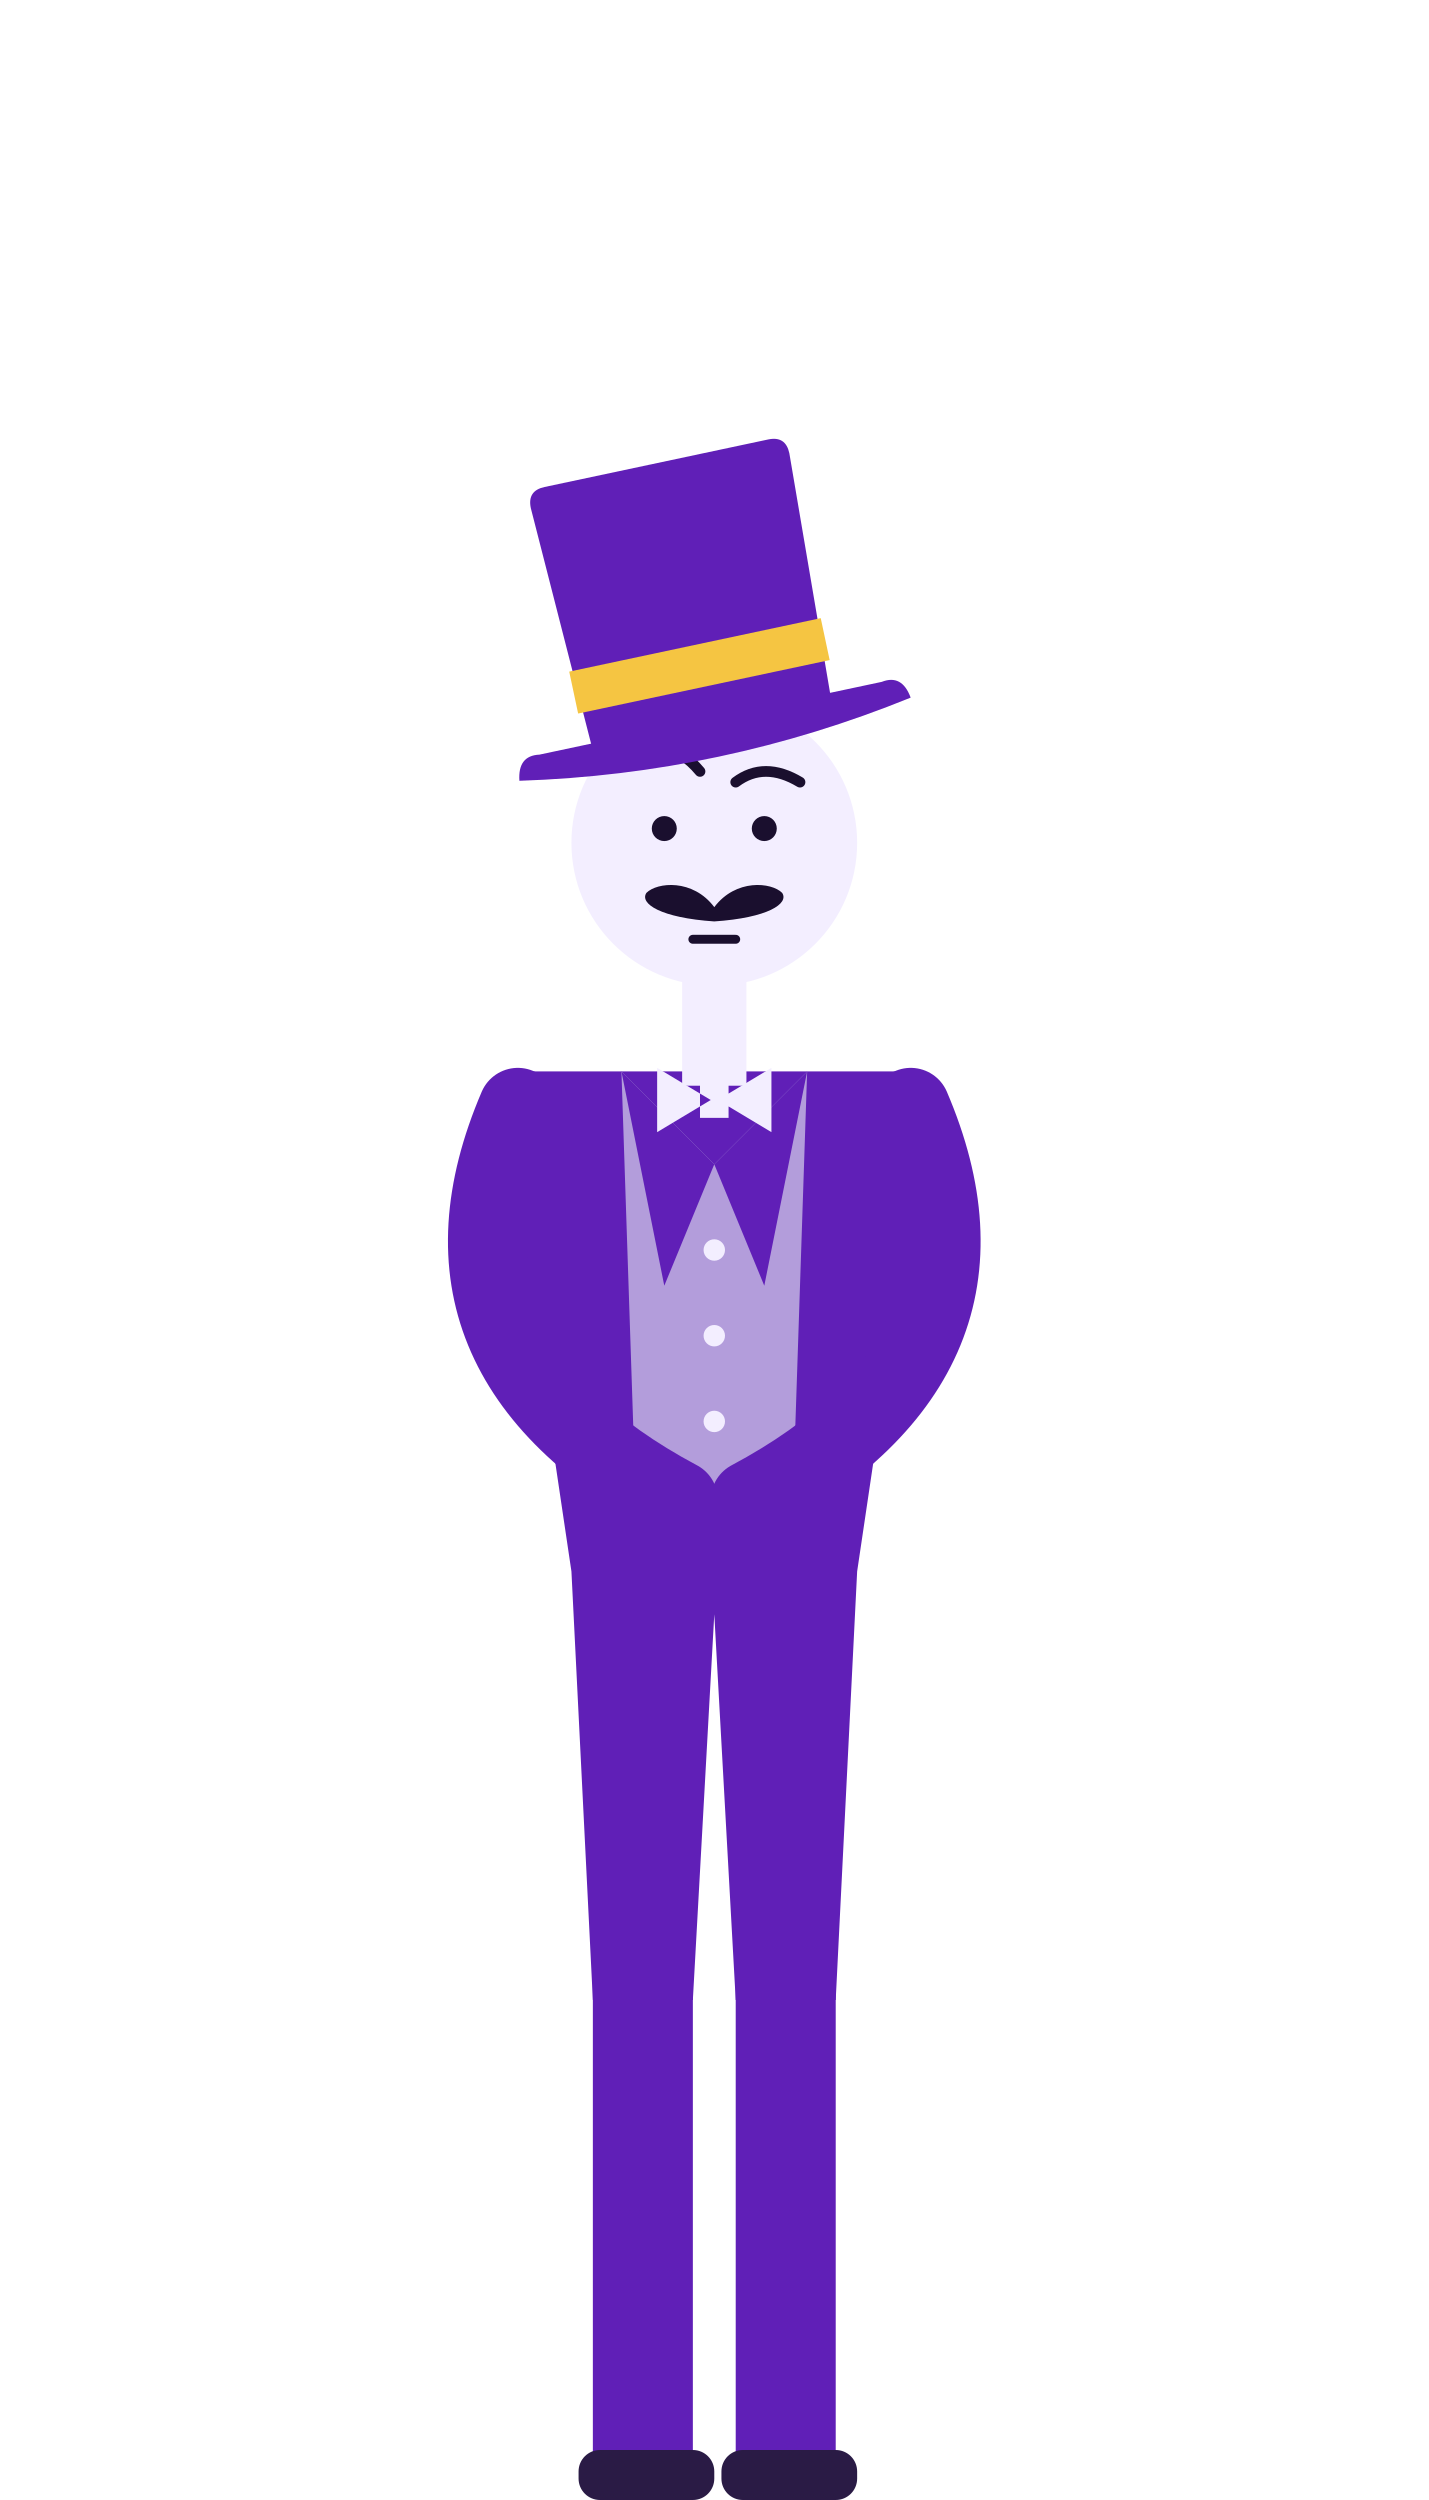
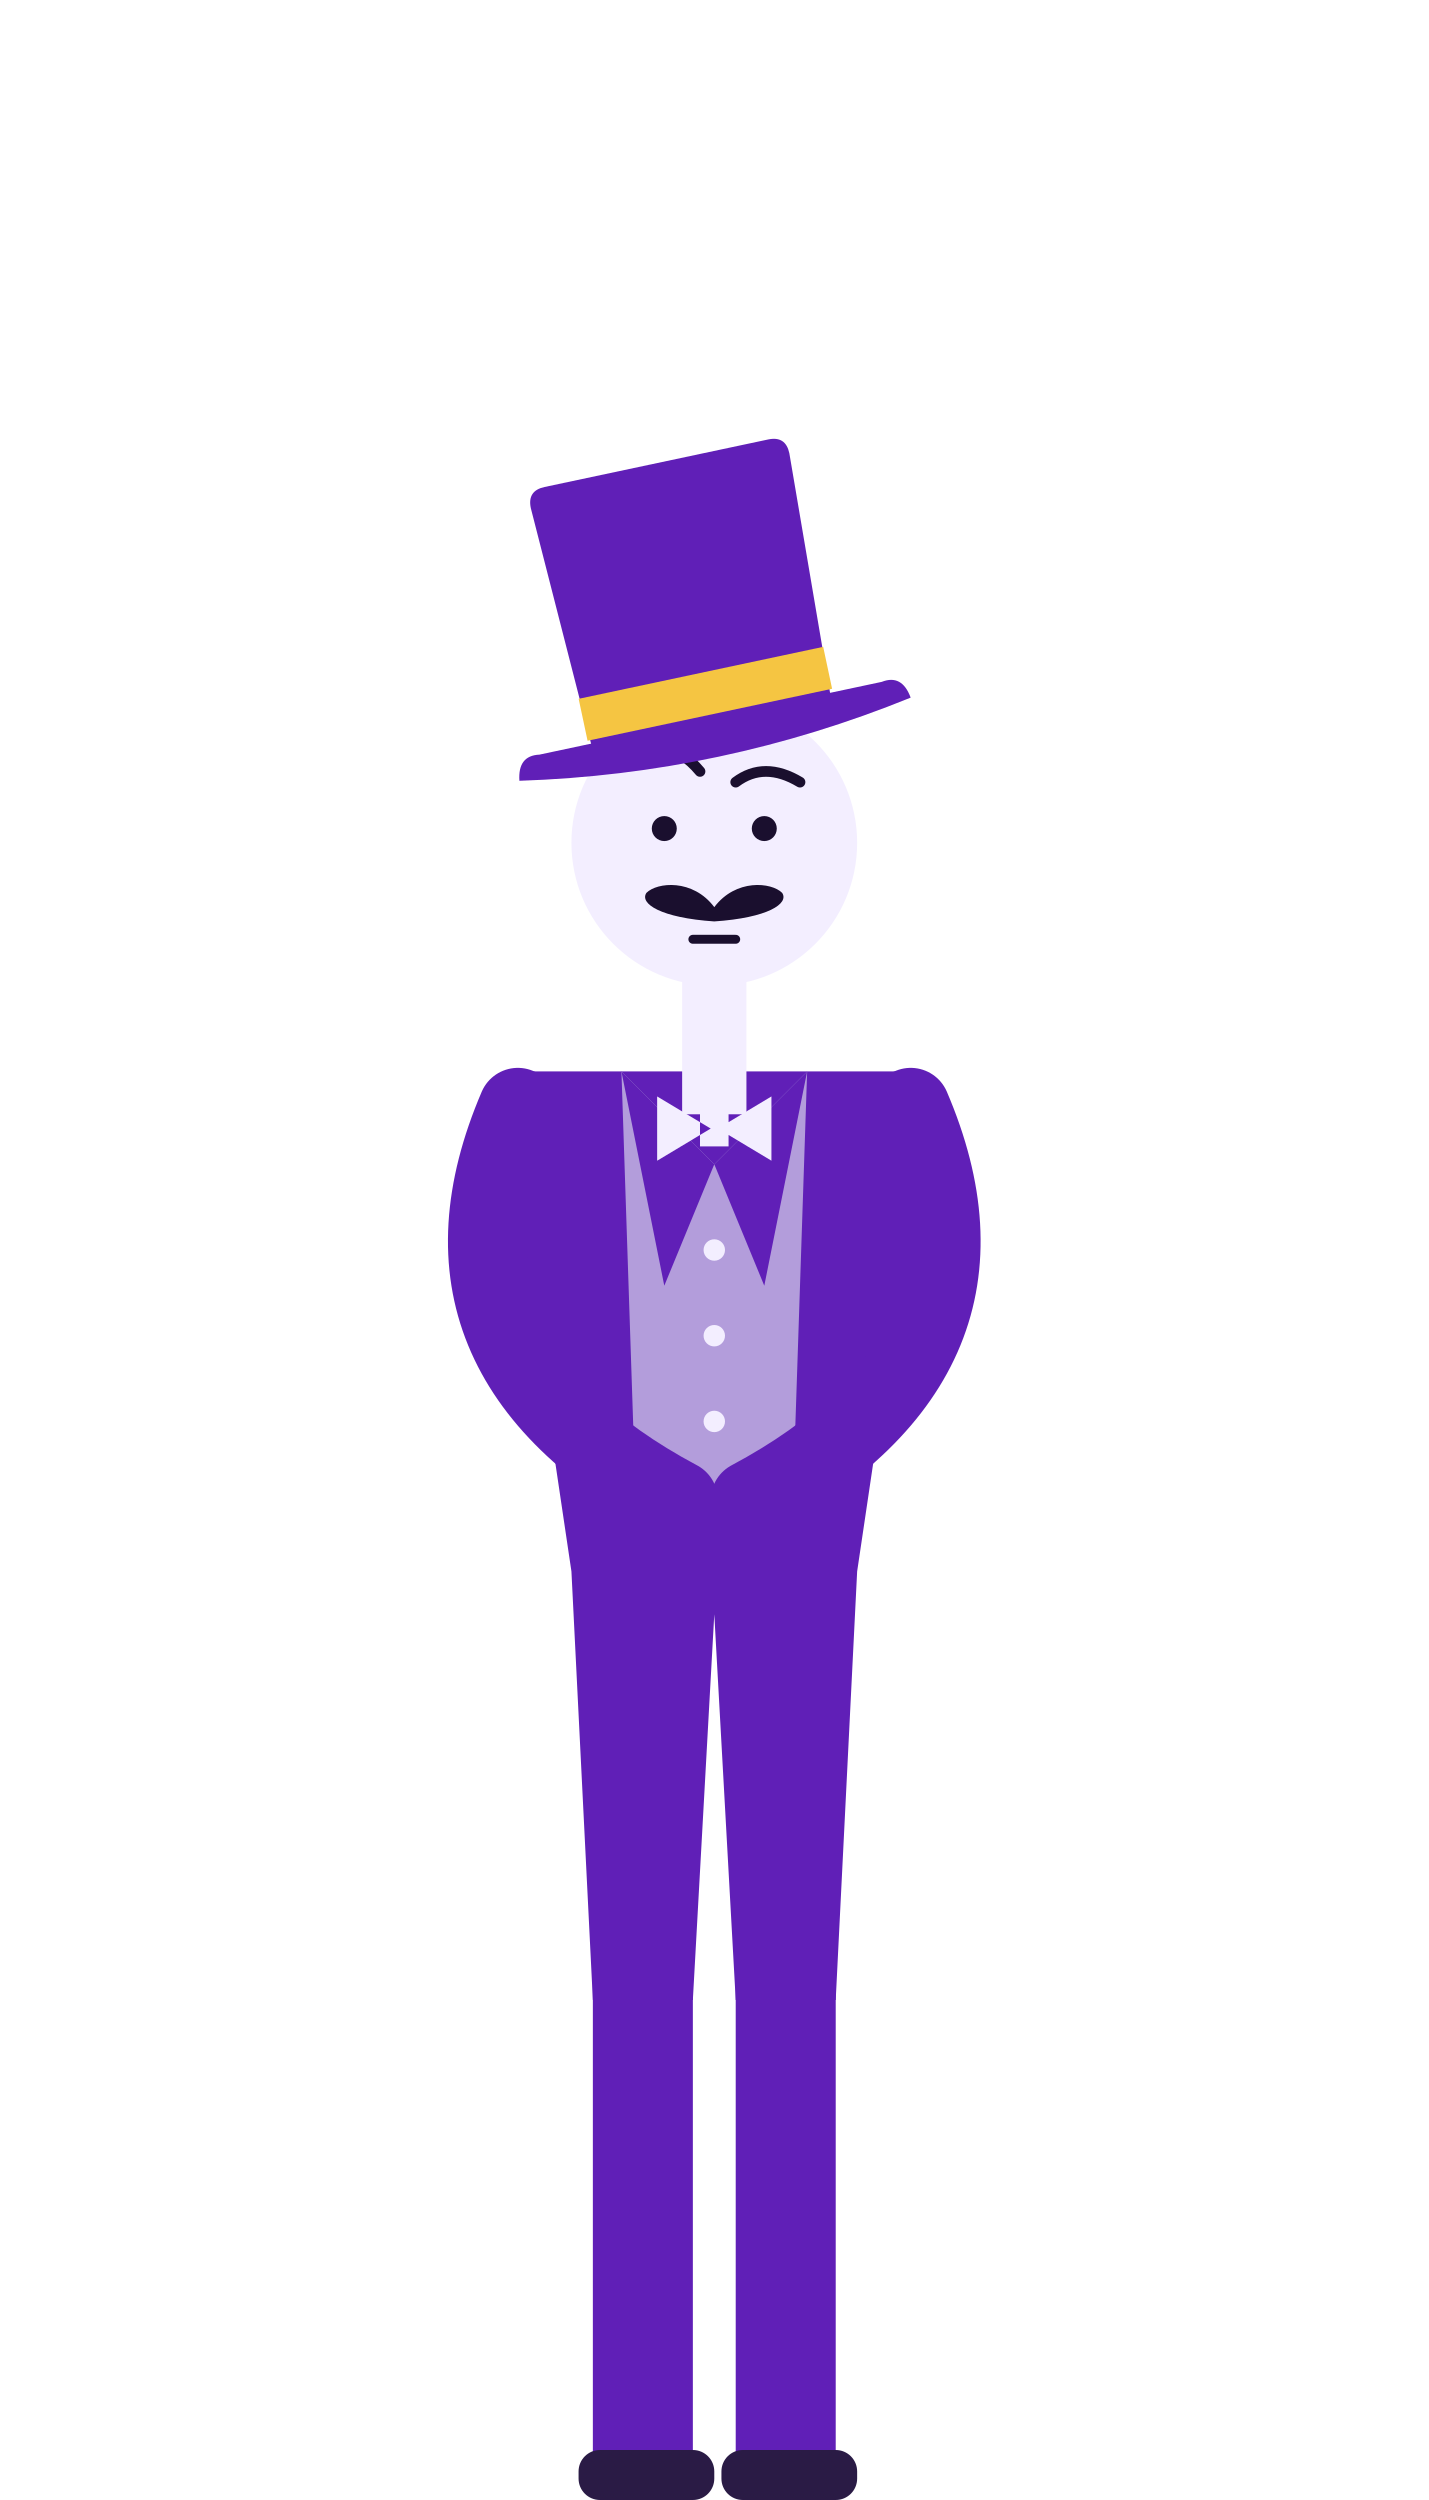
<svg xmlns="http://www.w3.org/2000/svg" viewBox="0 0 400 700" width="400" height="700">
  <rect x="166" y="430" width="28" height="262" fill="#601FB7" />
  <rect x="206" y="430" width="28" height="262" fill="#601FB7" />
  <rect x="162" y="686" width="38" height="14" rx="6" fill="#2A1B45" />
  <rect x="202" y="686" width="38" height="14" rx="6" fill="#2A1B45" />
  <path d="M145 300 Q139 300 141 312 L160 440 L166 560 L194 560 L200 452 L206 560 L234 560 L240 440 L259 312 Q261 300 255 300 Z" fill="#601FB7" />
  <path d="M174 300 L200 326 L226 300 L222 420 L178 420 Z" fill="#B39DDB" />
  <path d="M174 300 L186 360 L200 326 Z M226 300 L214 360 L200 326 Z" fill="#601FB7" />
  <circle cx="200" cy="350" r="3" fill="#F3EEFF" />
  <circle cx="200" cy="374" r="3" fill="#F3EEFF" />
  <circle cx="200" cy="398" r="3" fill="#F3EEFF" />
  <path d="" fill="#F3EEFF" />
-   <path d="M199 308 L184 299 L184 317 Z M201 308 L216 299 L216 317 Z M196 303 L204 303 L204 313 L196 313 Z" fill="#F3EEFF" />
+   <path d="M199 316 L184 307 L184 325 Z M201 316 L216 307 L216 325 Z M196 311 L204 311 L204 321 L196 321 Z" fill="#F3EEFF" />
  <path d="M145 310 Q115 380 190 420" stroke="#601FB7" stroke-width="22" stroke-linecap="round" fill="none" />
  <path d="M255 310 Q285 380 210 420" stroke="#601FB7" stroke-width="22" stroke-linecap="round" fill="none" />
  <circle cx="200" cy="236" r="40" fill="#F3EEFF" />
  <circle cx="186" cy="232" r="3.5" fill="#1A0F2E" />
  <circle cx="214" cy="232" r="3.5" fill="#1A0F2E" />
  <path d="M174 214 Q186 204 196 216" stroke="#1A0F2E" stroke-width="3" fill="none" stroke-linecap="round" />
  <path d="M206 219 Q214 213 224 219" stroke="#1A0F2E" stroke-width="3" fill="none" stroke-linecap="round" />
  <path d="M200 254 C194 246 184 247 181 250 C179 253 185 257 200 258 C215 257 221 253 219 250 C216 247 206 246 200 254 Z" fill="#1A0F2E" />
  <line x1="194" y1="263" x2="206" y2="263" stroke="#1A0F2E" stroke-width="2.5" stroke-linecap="round" />
-   <rect x="191" y="270" width="18" height="34" fill="#F3EEFF" />
+   <rect x="191" y="270" width="18" height="42" fill="#F3EEFF" />
  <g transform="rotate(-12 200 206)">
    <path d="M166 206 L163 133 Q163 128 168 128 L232 128 Q237 128 237 133 L234 206 Z" fill="#601FB7" />
-     <rect x="164" y="180" width="72" height="12" fill="#F5C542" />
+     <rect x="165" y="188" width="70" height="12" fill="#F5C542" />
    <path d="M144 207 Q145 200 151 201 L249 201 Q255 200 256 207 Q200 217 144 207 Z" fill="#601FB7" />
  </g>
</svg>
